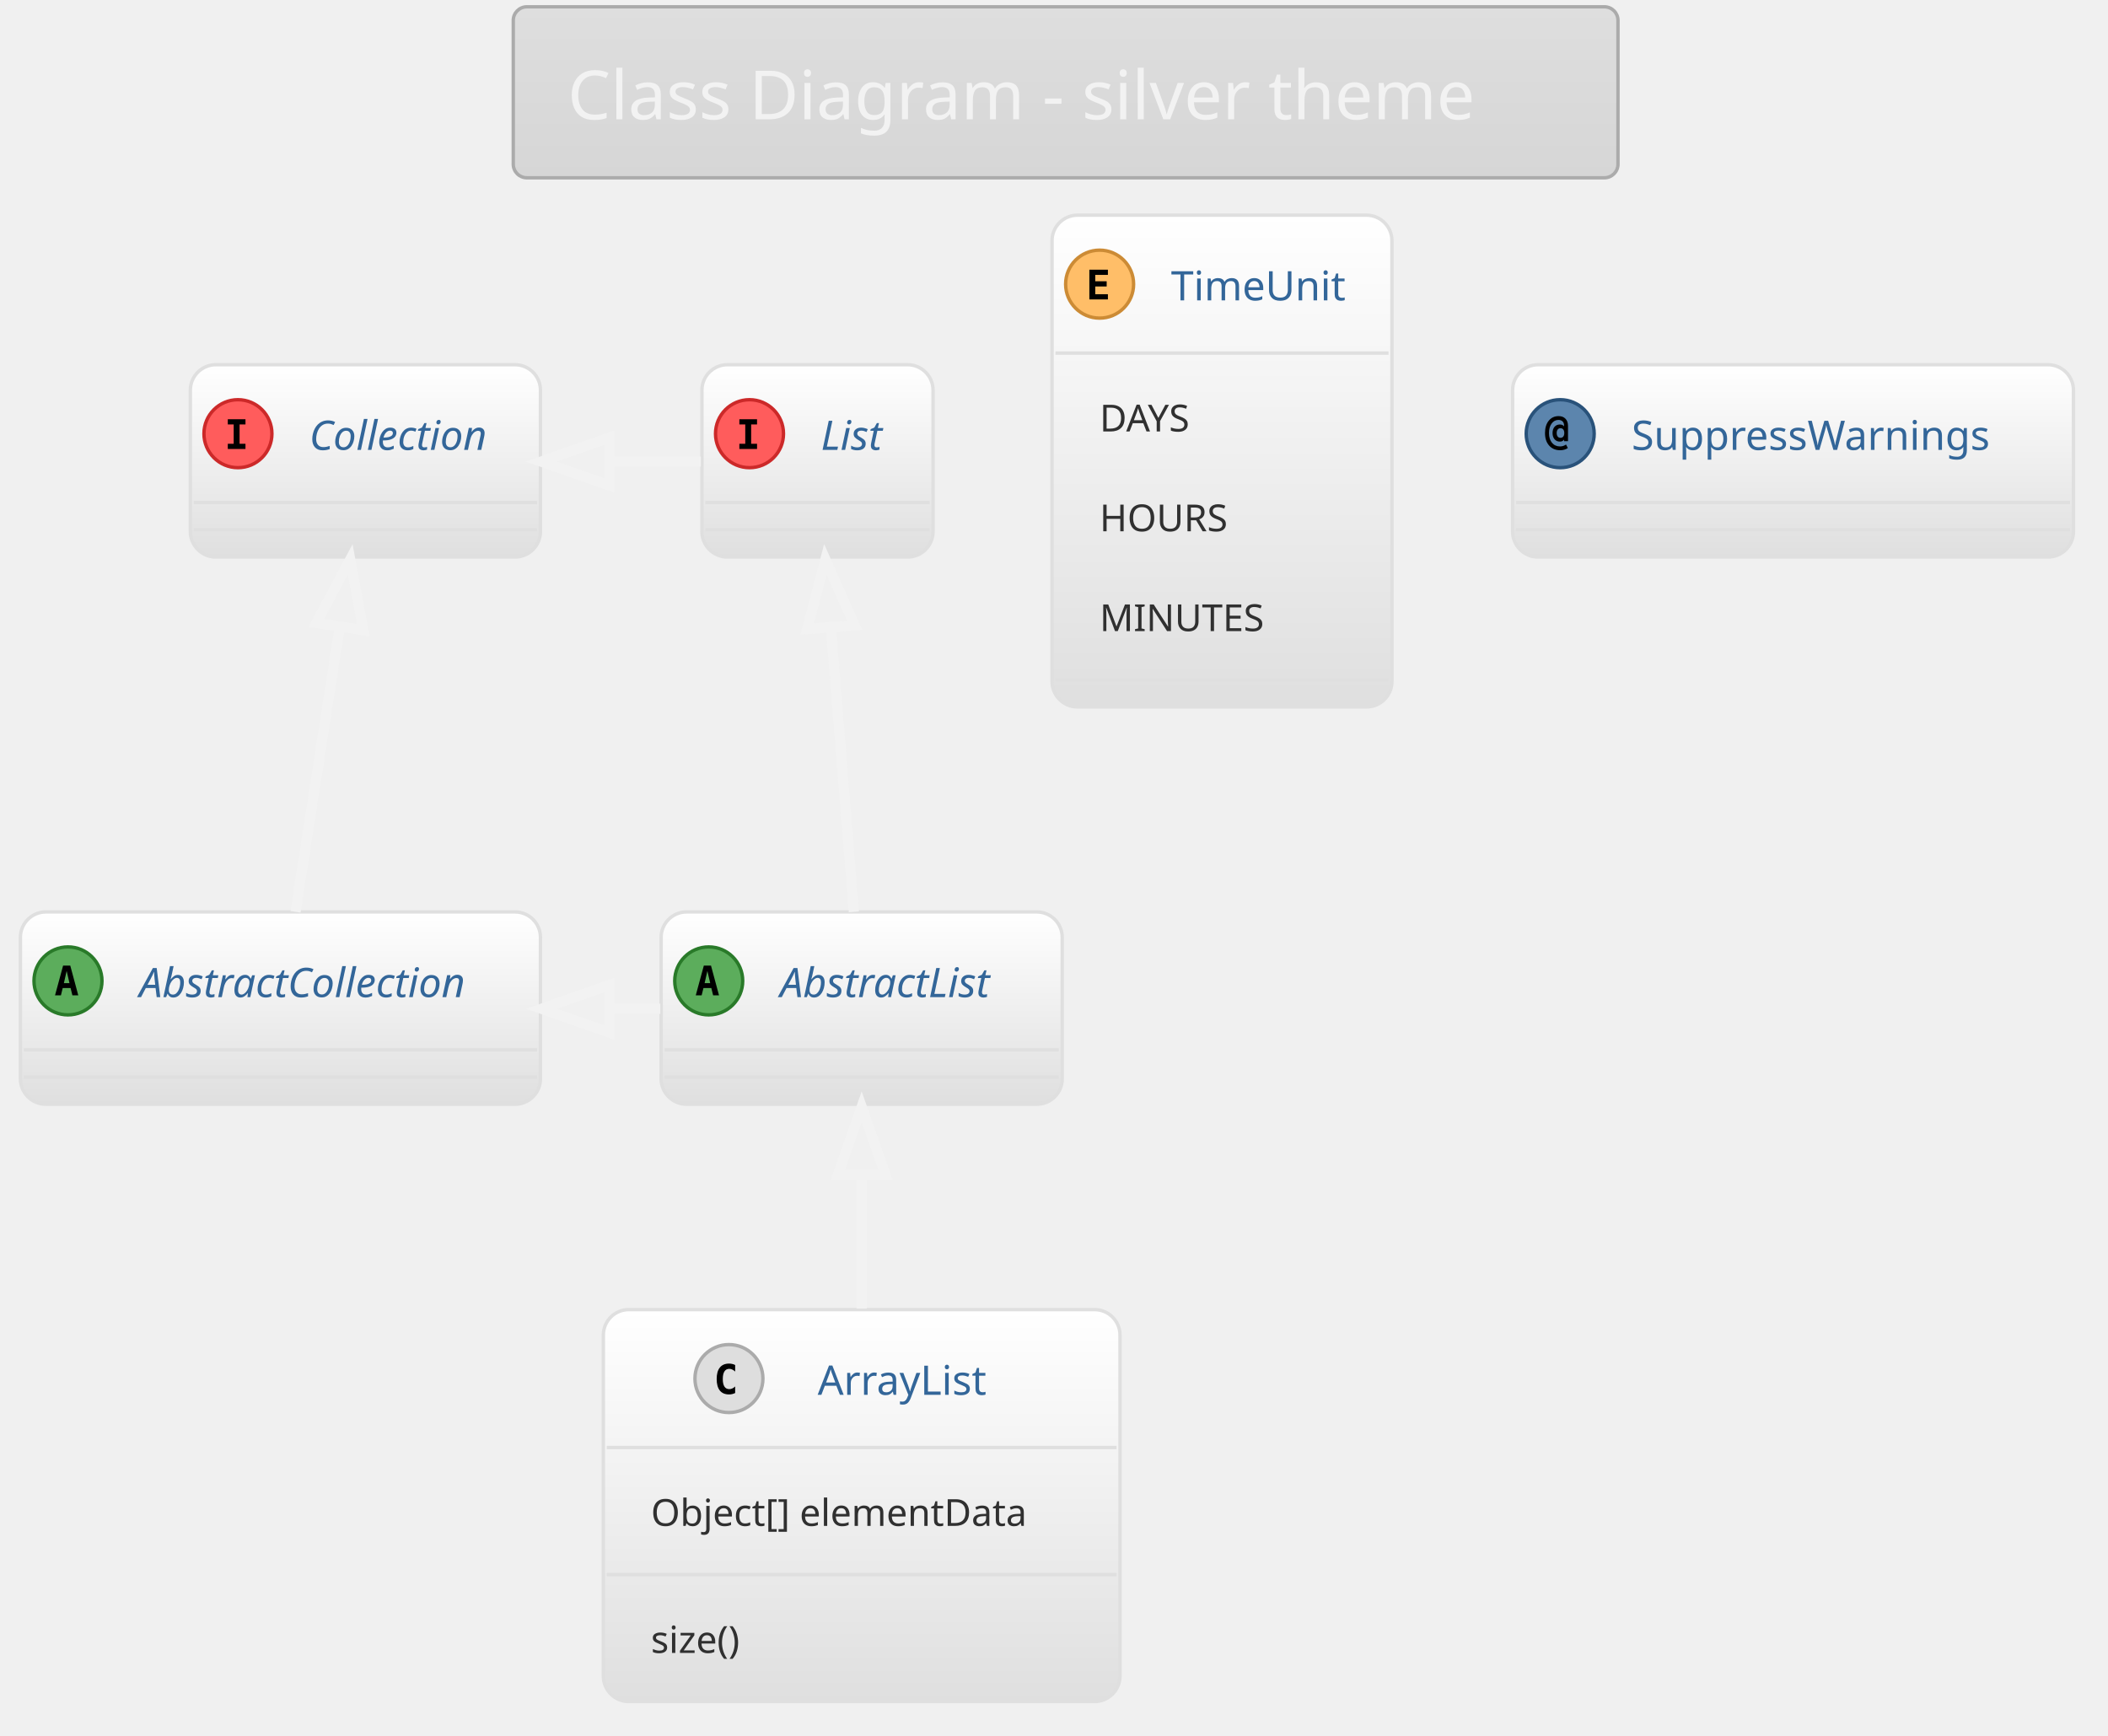
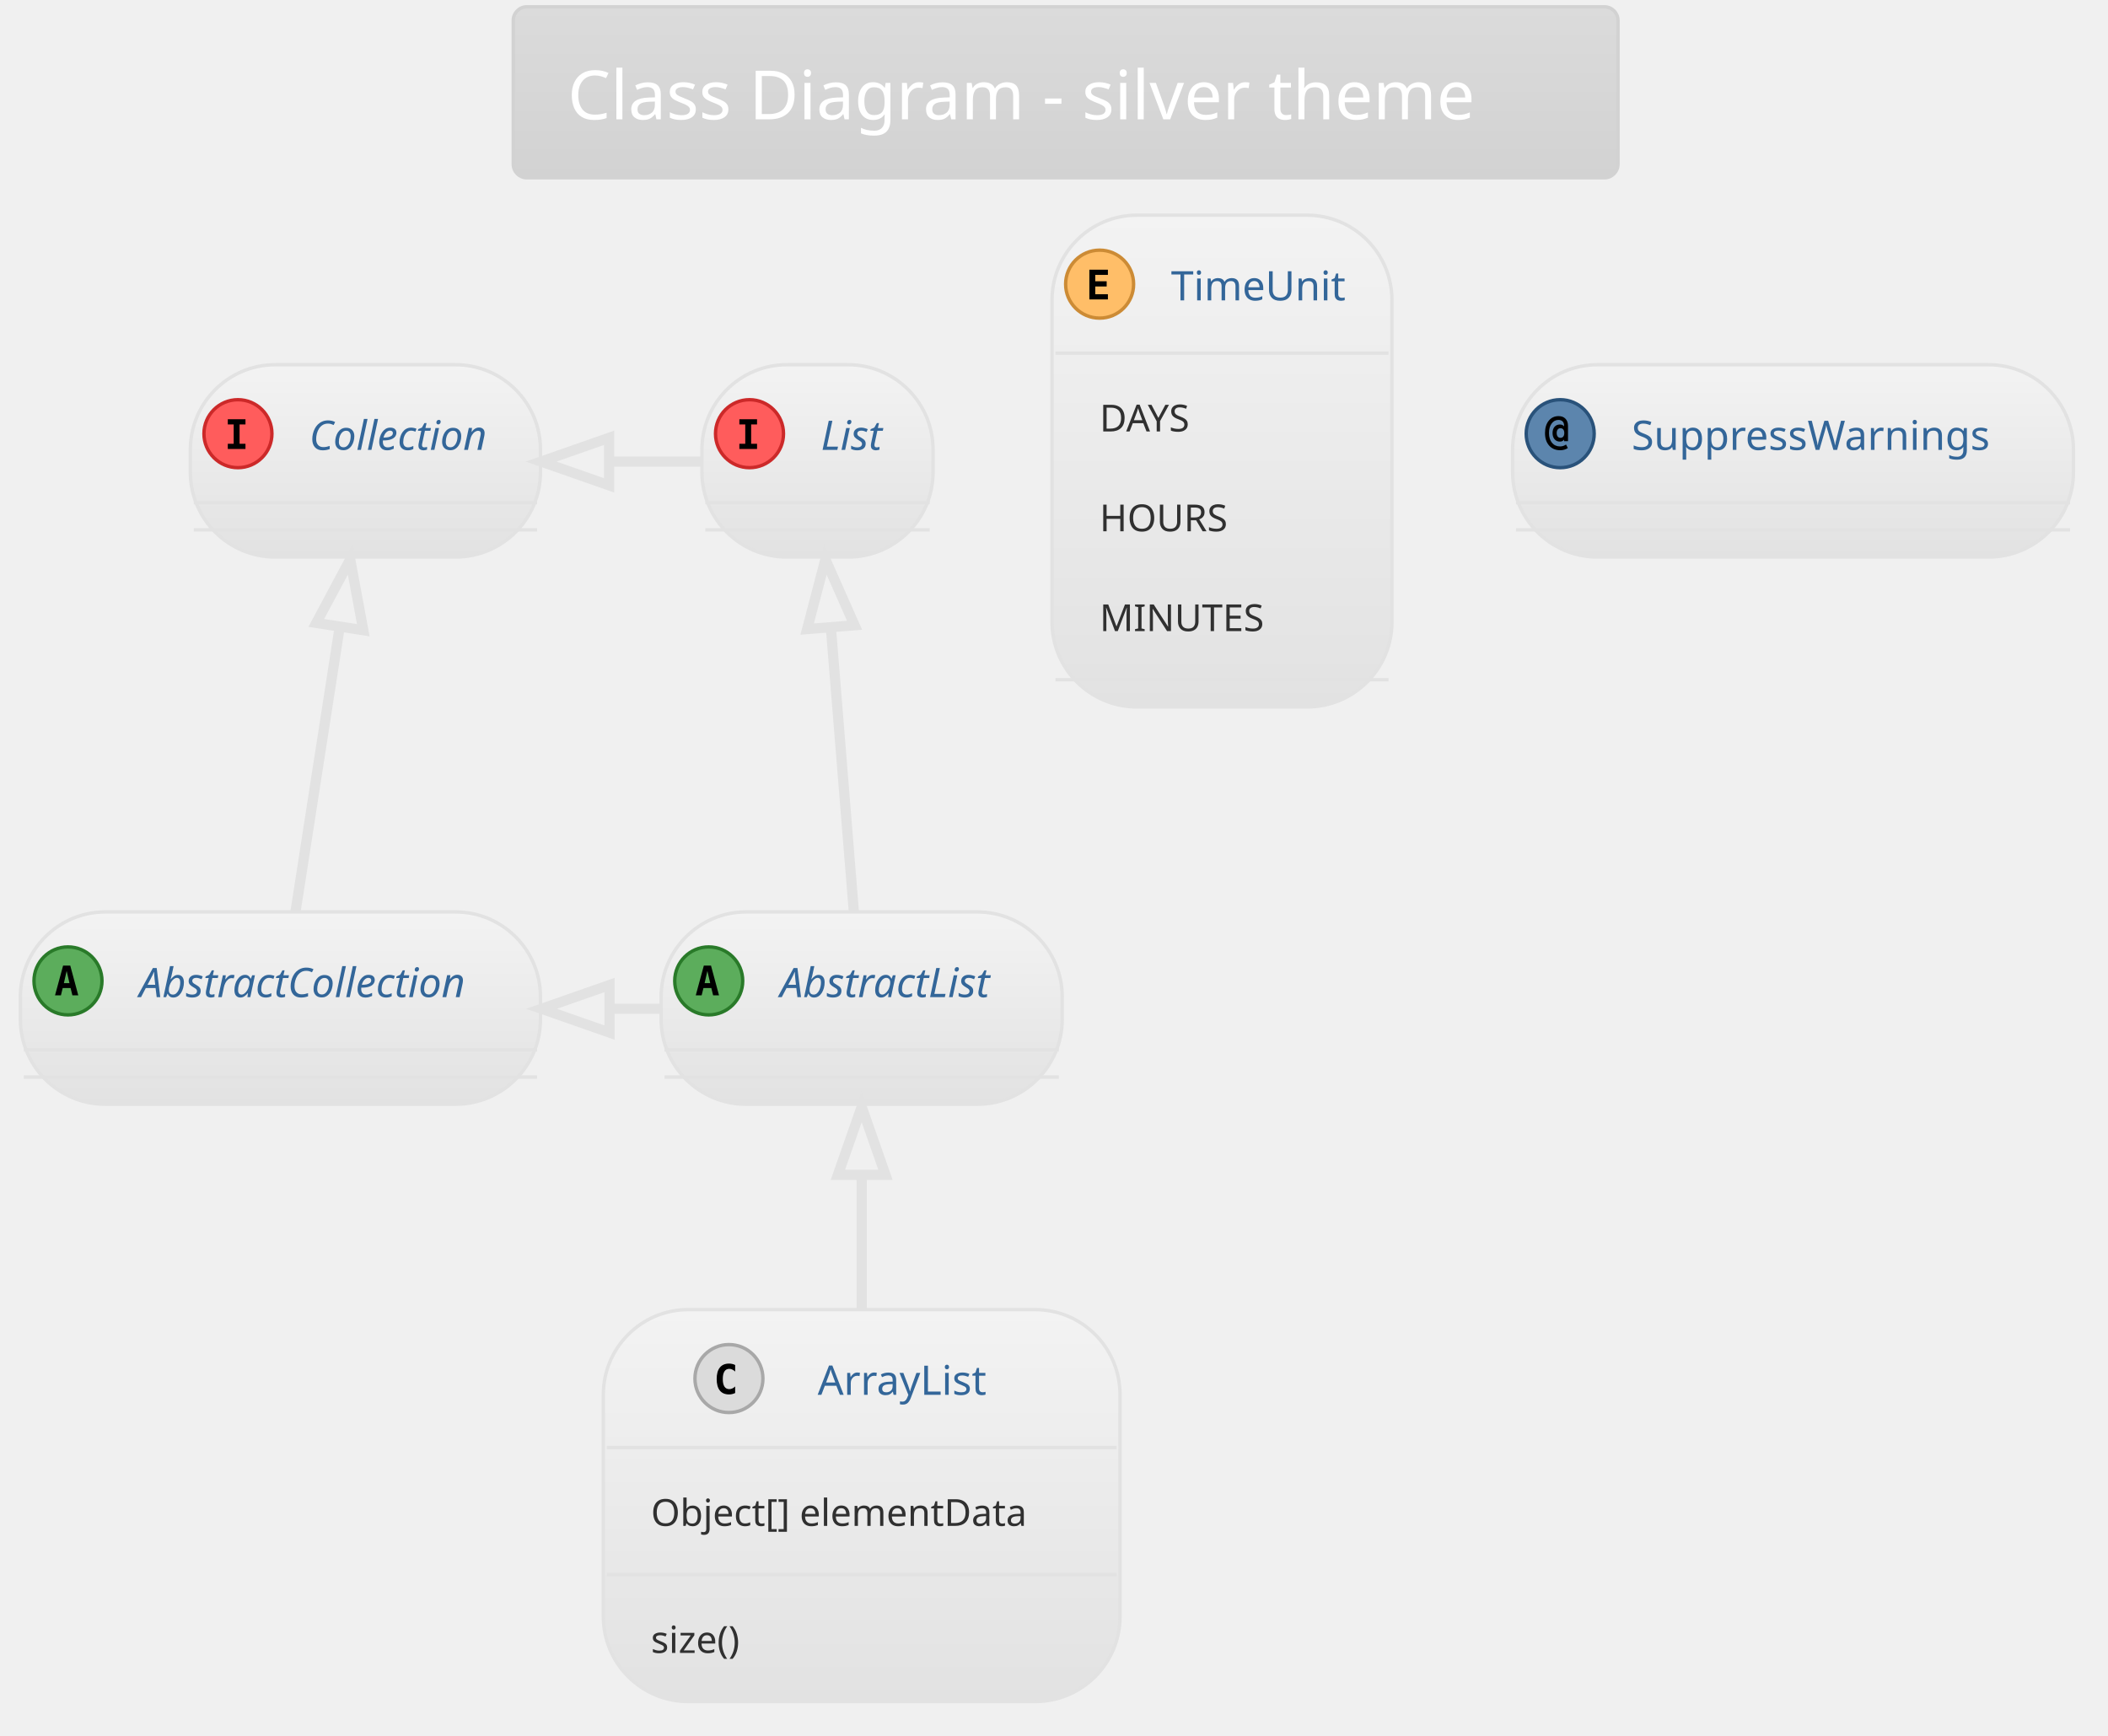
<svg xmlns="http://www.w3.org/2000/svg" contentScriptType="application/ecmascript" contentStyleType="text/css" height="532.292px" preserveAspectRatio="none" style="width:646px;height:532px;" version="1.1" viewBox="0 0 646 532" width="646.875px" zoomAndPan="magnify">
  <defs>
-     <linearGradient id="g1sodm1zcnx6c20" x1="50%" x2="50%" y1="0%" y2="100%">
-       <stop offset="0%" stop-color="#DEDEDE" />
-       <stop offset="100%" stop-color="#D6D6D6" />
+     <linearGradient id="g1lfz9xn4aepl20" x1="50%" x2="50%" y1="0%" y2="100%">
+       <stop offset="0%" stop-color="#DBDBDB" />
+       <stop offset="100%" stop-color="#D2D2D2" />
    </linearGradient>
-     <linearGradient id="g1sodm1zcnx6c21" x1="50%" x2="50%" y1="0%" y2="100%">
-       <stop offset="0%" stop-color="#FFFFFF" />
-       <stop offset="100%" stop-color="#DFDFDF" />
+     <linearGradient id="g1lfz9xn4aepl21" x1="50%" x2="50%" y1="0%" y2="100%">
+       <stop offset="0%" stop-color="#F3F3F3" />
+       <stop offset="100%" stop-color="#E2E2E2" />
    </linearGradient>
  </defs>
  <g>
-     <rect fill="url(#g1sodm1zcnx6c20)" height="52.403" rx="4.167" ry="4.167" style="stroke: #ABABAB; stroke-width: 1.042;" width="338.542" x="157.292" y="2.083" />
-     <text fill="#F2F2F2" font-family="Verdana" font-size="20.833" lengthAdjust="spacingAndGlyphs" textLength="305.208" x="173.958" y="36.57">Class Diagram - silver theme</text>
-     <rect fill="url(#g1sodm1zcnx6c21)" height="58.942" id="AbstractList" rx="7.812" ry="7.812" style="stroke: #DFDFDF; stroke-width: 1.042;" width="122.917" x="202.604" y="279.486" />
+     <rect fill="url(#g1lfz9xn4aepl20)" height="52.403" rx="4.167" ry="4.167" style="stroke: #D2D2D2; stroke-width: 1.042;" width="338.542" x="157.292" y="2.083" />
+     <text fill="#FFFFFF" font-family="Verdana" font-size="20.833" lengthAdjust="spacingAndGlyphs" textLength="305.208" x="173.958" y="36.57">Class Diagram - silver theme</text>
+     <rect fill="url(#g1lfz9xn4aepl21)" height="58.942" id="AbstractList" rx="26.042" ry="26.042" style="stroke: #E2E2E2; stroke-width: 1.042;" width="122.917" x="202.604" y="279.486" />
    <ellipse cx="217.188" cy="300.624" fill="#5CAD5C" rx="10.417" ry="10.417" style="stroke: #297A29; stroke-width: 1.042;" />
    <path d="M216.781,297.58 L215.934,301.307 L217.643,301.307 L216.781,297.58 Z M215.69,295.936 L217.887,295.936 L220.345,305.051 L218.538,305.051 L217.985,302.805 L215.576,302.805 L215.023,305.051 L213.216,305.051 L215.69,295.936 Z " />
    <text fill="#336699" font-family="Verdana" font-size="12.5" font-style="italic" lengthAdjust="spacingAndGlyphs" textLength="75" x="239.062" y="305.595">AbstractList</text>
-     <line style="stroke: #DFDFDF; stroke-width: 1.042;" x1="203.646" x2="324.479" y1="321.761" y2="321.761" />
-     <line style="stroke: #DFDFDF; stroke-width: 1.042;" x1="203.646" x2="324.479" y1="330.094" y2="330.094" />
-     <rect fill="url(#g1sodm1zcnx6c21)" height="58.942" id="AbstractCollection" rx="7.812" ry="7.812" style="stroke: #DFDFDF; stroke-width: 1.042;" width="159.375" x="6.25" y="279.486" />
+     <line style="stroke: #E2E2E2; stroke-width: 1.042;" x1="203.646" x2="324.479" y1="321.761" y2="321.761" />
+     <line style="stroke: #E2E2E2; stroke-width: 1.042;" x1="203.646" x2="324.479" y1="330.094" y2="330.094" />
+     <rect fill="url(#g1lfz9xn4aepl21)" height="58.942" id="AbstractCollection" rx="26.042" ry="26.042" style="stroke: #E2E2E2; stroke-width: 1.042;" width="159.375" x="6.25" y="279.486" />
    <ellipse cx="20.833" cy="300.624" fill="#5CAD5C" rx="10.417" ry="10.417" style="stroke: #297A29; stroke-width: 1.042;" />
    <path d="M20.426,297.58 L19.58,301.307 L21.289,301.307 L20.426,297.58 Z M19.336,295.936 L21.533,295.936 L23.991,305.051 L22.184,305.051 L21.631,302.805 L19.222,302.805 L18.669,305.051 L16.862,305.051 L19.336,295.936 Z " />
    <text fill="#336699" font-family="Verdana" font-size="12.5" font-style="italic" lengthAdjust="spacingAndGlyphs" textLength="111.458" x="42.708" y="305.595">AbstractCollection</text>
-     <line style="stroke: #DFDFDF; stroke-width: 1.042;" x1="7.292" x2="164.583" y1="321.761" y2="321.761" />
-     <line style="stroke: #DFDFDF; stroke-width: 1.042;" x1="7.292" x2="164.583" y1="330.094" y2="330.094" />
-     <rect fill="url(#g1sodm1zcnx6c21)" height="58.942" id="List" rx="7.812" ry="7.812" style="stroke: #DFDFDF; stroke-width: 1.042;" width="70.833" x="215.104" y="111.778" />
+     <line style="stroke: #E2E2E2; stroke-width: 1.042;" x1="7.292" x2="164.583" y1="321.761" y2="321.761" />
+     <line style="stroke: #E2E2E2; stroke-width: 1.042;" x1="7.292" x2="164.583" y1="330.094" y2="330.094" />
+     <rect fill="url(#g1lfz9xn4aepl21)" height="58.942" id="List" rx="26.042" ry="26.042" style="stroke: #E2E2E2; stroke-width: 1.042;" width="70.833" x="215.104" y="111.778" />
    <ellipse cx="229.688" cy="132.915" fill="#FF5C5C" rx="10.417" ry="10.417" style="stroke: #CC2929; stroke-width: 1.042;" />
    <path d="M226.579,130.083 L226.579,128.488 L231.999,128.488 L231.999,130.083 L230.192,130.083 L230.192,136.008 L231.999,136.008 L231.999,137.603 L226.579,137.603 L226.579,136.008 L228.385,136.008 L228.385,130.083 L226.579,130.083 Z " />
    <text fill="#336699" font-family="Verdana" font-size="12.5" font-style="italic" lengthAdjust="spacingAndGlyphs" textLength="22.917" x="251.562" y="137.887">List</text>
-     <line style="stroke: #DFDFDF; stroke-width: 1.042;" x1="216.146" x2="284.896" y1="154.053" y2="154.053" />
-     <line style="stroke: #DFDFDF; stroke-width: 1.042;" x1="216.146" x2="284.896" y1="162.386" y2="162.386" />
-     <rect fill="url(#g1sodm1zcnx6c21)" height="58.942" id="Collection" rx="7.812" ry="7.812" style="stroke: #DFDFDF; stroke-width: 1.042;" width="107.292" x="58.333" y="111.778" />
+     <line style="stroke: #E2E2E2; stroke-width: 1.042;" x1="216.146" x2="284.896" y1="154.053" y2="154.053" />
+     <line style="stroke: #E2E2E2; stroke-width: 1.042;" x1="216.146" x2="284.896" y1="162.386" y2="162.386" />
+     <rect fill="url(#g1lfz9xn4aepl21)" height="58.942" id="Collection" rx="26.042" ry="26.042" style="stroke: #E2E2E2; stroke-width: 1.042;" width="107.292" x="58.333" y="111.778" />
    <ellipse cx="72.917" cy="132.915" fill="#FF5C5C" rx="10.417" ry="10.417" style="stroke: #CC2929; stroke-width: 1.042;" />
    <path d="M69.808,130.083 L69.808,128.488 L75.228,128.488 L75.228,130.083 L73.421,130.083 L73.421,136.008 L75.228,136.008 L75.228,137.603 L69.808,137.603 L69.808,136.008 L71.615,136.008 L71.615,130.083 L69.808,130.083 Z " />
    <text fill="#336699" font-family="Verdana" font-size="12.5" font-style="italic" lengthAdjust="spacingAndGlyphs" textLength="59.375" x="94.792" y="137.887">Collection</text>
-     <line style="stroke: #DFDFDF; stroke-width: 1.042;" x1="59.375" x2="164.583" y1="154.053" y2="154.053" />
-     <line style="stroke: #DFDFDF; stroke-width: 1.042;" x1="59.375" x2="164.583" y1="162.386" y2="162.386" />
-     <rect fill="url(#g1sodm1zcnx6c21)" height="120.126" id="ArrayList" rx="7.812" ry="7.812" style="stroke: #DFDFDF; stroke-width: 1.042;" width="158.333" x="184.896" y="401.361" />
-     <ellipse cx="223.385" cy="422.499" fill="#DEDEDE" rx="10.417" ry="10.417" style="stroke: #ABABAB; stroke-width: 1.042;" />
+     <line style="stroke: #E2E2E2; stroke-width: 1.042;" x1="59.375" x2="164.583" y1="154.053" y2="154.053" />
+     <line style="stroke: #E2E2E2; stroke-width: 1.042;" x1="59.375" x2="164.583" y1="162.386" y2="162.386" />
+     <rect fill="url(#g1lfz9xn4aepl21)" height="120.126" id="ArrayList" rx="26.042" ry="26.042" style="stroke: #E2E2E2; stroke-width: 1.042;" width="158.333" x="184.896" y="401.361" />
+     <ellipse cx="223.385" cy="422.499" fill="#DBDBDB" rx="10.417" ry="10.417" style="stroke: #A8A8A8; stroke-width: 1.042;" />
    <path d="M225.29,426.926 Q224.867,427.137 224.394,427.251 Q223.923,427.365 223.418,427.365 Q221.562,427.365 220.586,426.161 Q219.626,424.94 219.626,422.645 Q219.626,420.334 220.586,419.129 Q221.562,417.909 223.418,417.909 Q223.923,417.909 224.394,418.023 Q224.883,418.12 225.29,418.348 L225.29,420.35 Q224.834,419.927 224.394,419.732 Q223.955,419.52 223.499,419.52 Q222.506,419.52 222.002,420.318 Q221.497,421.099 221.497,422.645 Q221.497,424.175 222.002,424.956 Q222.506,425.738 223.499,425.738 Q223.955,425.738 224.394,425.542 Q224.834,425.347 225.29,424.924 L225.29,426.926 Z " />
    <text fill="#336699" font-family="Verdana" font-size="12.5" lengthAdjust="spacingAndGlyphs" textLength="57.292" x="250.573" y="427.47">ArrayList</text>
-     <line style="stroke: #DFDFDF; stroke-width: 1.042;" x1="185.938" x2="342.188" y1="443.636" y2="443.636" />
+     <line style="stroke: #E2E2E2; stroke-width: 1.042;" x1="185.938" x2="342.188" y1="443.636" y2="443.636" />
    <text fill="#303030" font-family="Verdana" font-size="11.458" lengthAdjust="spacingAndGlyphs" textLength="129.167" x="199.479" y="467.656">Object[] elementData</text>
-     <line style="stroke: #DFDFDF; stroke-width: 1.042;" x1="185.938" x2="342.188" y1="482.562" y2="482.562" />
+     <line style="stroke: #E2E2E2; stroke-width: 1.042;" x1="185.938" x2="342.188" y1="482.562" y2="482.562" />
    <text fill="#303030" font-family="Verdana" font-size="11.458" lengthAdjust="spacingAndGlyphs" textLength="33.333" x="199.479" y="506.582">size()</text>
-     <rect fill="url(#g1sodm1zcnx6c21)" height="150.719" id="TimeUnit" rx="7.812" ry="7.812" style="stroke: #DFDFDF; stroke-width: 1.042;" width="104.167" x="322.396" y="65.944" />
+     <rect fill="url(#g1lfz9xn4aepl21)" height="150.719" id="TimeUnit" rx="26.042" ry="26.042" style="stroke: #E2E2E2; stroke-width: 1.042;" width="104.167" x="322.396" y="65.944" />
    <ellipse cx="336.979" cy="87.082" fill="#FFBE68" rx="10.417" ry="10.417" style="stroke: #CC8B35; stroke-width: 1.042;" />
    <path d="M339.518,91.769 L333.838,91.769 L333.838,82.655 L339.518,82.655 L339.518,84.25 L335.644,84.25 L335.644,86.203 L339.144,86.203 L339.144,87.798 L335.644,87.798 L335.644,90.174 L339.518,90.174 L339.518,91.769 Z " />
    <text fill="#336699" font-family="Verdana" font-size="12.5" lengthAdjust="spacingAndGlyphs" textLength="56.25" x="358.854" y="92.053">TimeUnit</text>
-     <line style="stroke: #DFDFDF; stroke-width: 1.042;" x1="323.438" x2="425.521" y1="108.219" y2="108.219" />
+     <line style="stroke: #E2E2E2; stroke-width: 1.042;" x1="323.438" x2="425.521" y1="108.219" y2="108.219" />
    <text fill="#303030" font-family="Verdana" font-size="11.458" lengthAdjust="spacingAndGlyphs" textLength="33.333" x="336.979" y="132.239">DAYS</text>
    <text fill="#303030" font-family="Verdana" font-size="11.458" lengthAdjust="spacingAndGlyphs" textLength="42.708" x="336.979" y="162.832">HOURS</text>
    <text fill="#303030" font-family="Verdana" font-size="11.458" lengthAdjust="spacingAndGlyphs" textLength="54.167" x="336.979" y="193.424">MINUTES</text>
-     <line style="stroke: #DFDFDF; stroke-width: 1.042;" x1="323.438" x2="425.521" y1="208.33" y2="208.33" />
-     <rect fill="url(#g1sodm1zcnx6c21)" height="58.942" id="SuppressWarnings" rx="7.812" ry="7.812" style="stroke: #DFDFDF; stroke-width: 1.042;" width="171.875" x="463.542" y="111.778" />
+     <line style="stroke: #E2E2E2; stroke-width: 1.042;" x1="323.438" x2="425.521" y1="208.33" y2="208.33" />
+     <rect fill="url(#g1lfz9xn4aepl21)" height="58.942" id="SuppressWarnings" rx="26.042" ry="26.042" style="stroke: #E2E2E2; stroke-width: 1.042;" width="171.875" x="463.542" y="111.778" />
    <ellipse cx="478.125" cy="132.915" fill="#5C85AD" rx="10.417" ry="10.417" style="stroke: #29527A; stroke-width: 1.042;" />
    <path d="M479.378,132.72 Q479.378,132.02 479.069,131.629 Q478.76,131.239 478.206,131.239 Q477.669,131.239 477.36,131.629 Q477.051,132.02 477.051,132.72 Q477.051,133.404 477.36,133.794 Q477.669,134.185 478.206,134.185 Q478.76,134.185 479.069,133.794 Q479.378,133.404 479.378,132.72 Z M480.518,135.21 L479.313,135.21 L479.313,134.722 Q479.085,135.031 478.76,135.194 Q478.45,135.34 478.011,135.34 Q477.018,135.34 476.4,134.624 Q475.781,133.892 475.781,132.72 Q475.781,131.532 476.384,130.816 Q477.002,130.1 478.011,130.1 Q478.45,130.1 478.776,130.246 Q479.102,130.393 479.313,130.685 L479.313,130.441 Q479.313,129.611 478.857,129.155 Q478.402,128.7 477.572,128.7 Q476.302,128.7 475.488,129.823 Q474.691,130.93 474.691,132.72 Q474.691,134.592 475.618,135.715 Q476.546,136.821 478.092,136.821 Q478.581,136.821 479.036,136.675 Q479.492,136.529 479.915,136.236 L480.469,137.31 Q479.981,137.652 479.394,137.814 Q478.809,137.993 478.158,137.993 Q476.009,137.993 474.74,136.561 Q473.47,135.145 473.47,132.72 Q473.47,130.36 474.609,128.944 Q475.765,127.528 477.637,127.528 Q478.971,127.528 479.736,128.325 Q480.518,129.123 480.518,130.523 L480.518,135.21 Z " />
    <text fill="#336699" font-family="Verdana" font-size="12.5" lengthAdjust="spacingAndGlyphs" textLength="123.958" x="500" y="137.887">SuppressWarnings</text>
-     <line style="stroke: #DFDFDF; stroke-width: 1.042;" x1="464.583" x2="634.375" y1="154.053" y2="154.053" />
-     <line style="stroke: #DFDFDF; stroke-width: 1.042;" x1="464.583" x2="634.375" y1="162.386" y2="162.386" />
-     <path d="M254.62,192.238 C256.922,220.741 259.714,255.319 261.663,279.45 " fill="none" id="List&lt;-AbstractList" style="stroke: #F2F2F2; stroke-width: 3.125;" />
-     <polygon fill="none" points="247.351,192.801,252.942,171.448,261.887,191.627,247.351,192.801" style="stroke: #F2F2F2; stroke-width: 3.125;" />
-     <path d="M104.095,192.238 C99.669,220.741 94.3,255.319 90.553,279.45 " fill="none" id="Collection&lt;-AbstractCollection" style="stroke: #F2F2F2; stroke-width: 3.125;" />
-     <polygon fill="none" points="96.921,190.916,107.323,171.448,111.332,193.154,96.921,190.916" style="stroke: #F2F2F2; stroke-width: 3.125;" />
-     <path d="M186.866,141.465 C196.174,141.465 205.482,141.465 214.79,141.465 " fill="none" id="Collection&lt;-List" style="stroke: #F2F2F2; stroke-width: 3.125;" />
-     <polygon fill="none" points="186.66,148.757,165.827,141.465,186.66,134.173,186.66,148.757" style="stroke: #F2F2F2; stroke-width: 3.125;" />
-     <path d="M187.002,309.174 C192.122,309.174 197.242,309.174 202.362,309.174 " fill="none" id="AbstractCollection&lt;-AbstractList" style="stroke: #F2F2F2; stroke-width: 3.125;" />
-     <polygon fill="none" points="186.788,316.465,165.955,309.174,186.788,301.882,186.788,316.465" style="stroke: #F2F2F2; stroke-width: 3.125;" />
-     <path d="M264.062,360.47 C264.062,373.509 264.062,387.637 264.062,401.075 " fill="none" id="AbstractList&lt;-ArrayList" style="stroke: #F2F2F2; stroke-width: 3.125;" />
-     <polygon fill="none" points="256.771,360.054,264.062,339.22,271.354,360.054,256.771,360.054" style="stroke: #F2F2F2; stroke-width: 3.125;" />
+     <line style="stroke: #E2E2E2; stroke-width: 1.042;" x1="464.583" x2="634.375" y1="154.053" y2="154.053" />
+     <line style="stroke: #E2E2E2; stroke-width: 1.042;" x1="464.583" x2="634.375" y1="162.386" y2="162.386" />
+     <path d="M254.62,192.238 C256.922,220.741 259.714,255.319 261.663,279.45 " fill="none" id="List&lt;-AbstractList" style="stroke: #E2E2E2; stroke-width: 3.125;" />
+     <polygon fill="none" points="247.351,192.801,252.942,171.448,261.887,191.627,247.351,192.801" style="stroke: #E2E2E2; stroke-width: 3.125;" />
+     <path d="M104.095,192.238 C99.669,220.741 94.3,255.319 90.553,279.45 " fill="none" id="Collection&lt;-AbstractCollection" style="stroke: #E2E2E2; stroke-width: 3.125;" />
+     <polygon fill="none" points="96.921,190.916,107.323,171.448,111.332,193.154,96.921,190.916" style="stroke: #E2E2E2; stroke-width: 3.125;" />
+     <path d="M186.866,141.465 C196.174,141.465 205.482,141.465 214.79,141.465 " fill="none" id="Collection&lt;-List" style="stroke: #E2E2E2; stroke-width: 3.125;" />
+     <polygon fill="none" points="186.66,148.757,165.827,141.465,186.66,134.173,186.66,148.757" style="stroke: #E2E2E2; stroke-width: 3.125;" />
+     <path d="M187.002,309.174 C192.122,309.174 197.242,309.174 202.362,309.174 " fill="none" id="AbstractCollection&lt;-AbstractList" style="stroke: #E2E2E2; stroke-width: 3.125;" />
+     <polygon fill="none" points="186.788,316.465,165.955,309.174,186.788,301.882,186.788,316.465" style="stroke: #E2E2E2; stroke-width: 3.125;" />
+     <path d="M264.062,360.47 C264.062,373.509 264.062,387.637 264.062,401.075 " fill="none" id="AbstractList&lt;-ArrayList" style="stroke: #E2E2E2; stroke-width: 3.125;" />
+     <polygon fill="none" points="256.771,360.054,264.062,339.22,271.354,360.054,256.771,360.054" style="stroke: #E2E2E2; stroke-width: 3.125;" />
  </g>
</svg>
